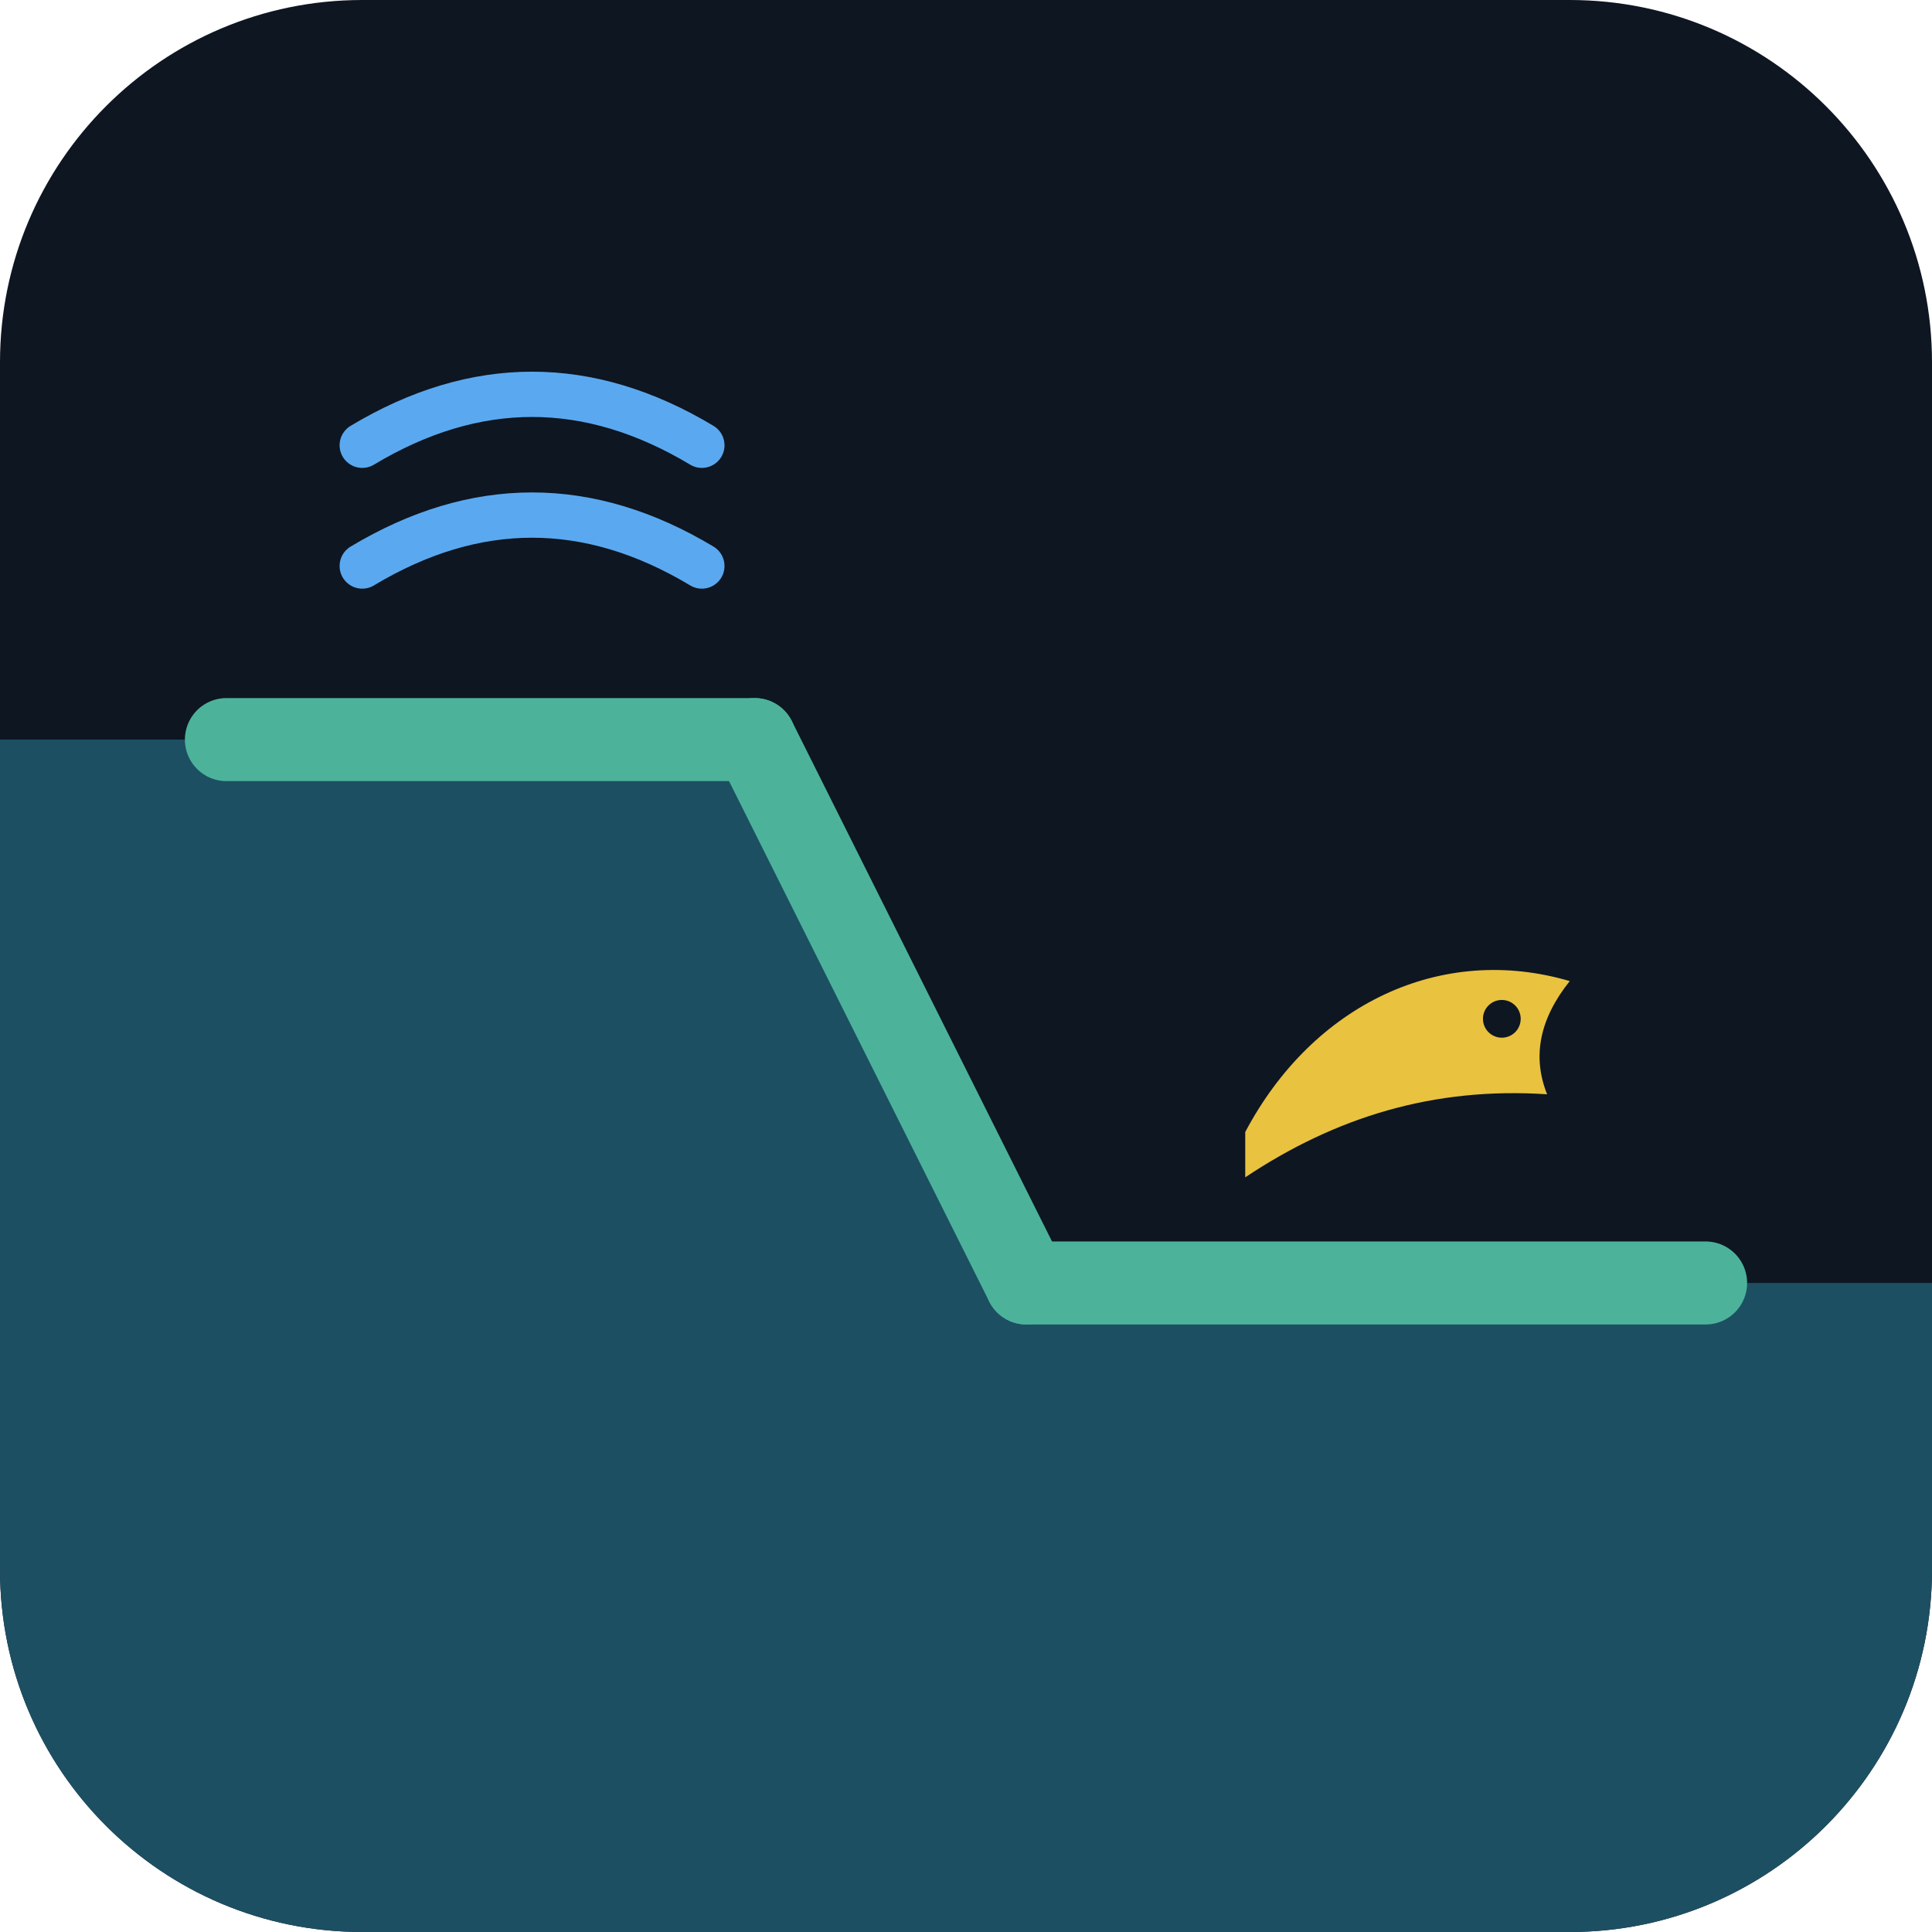
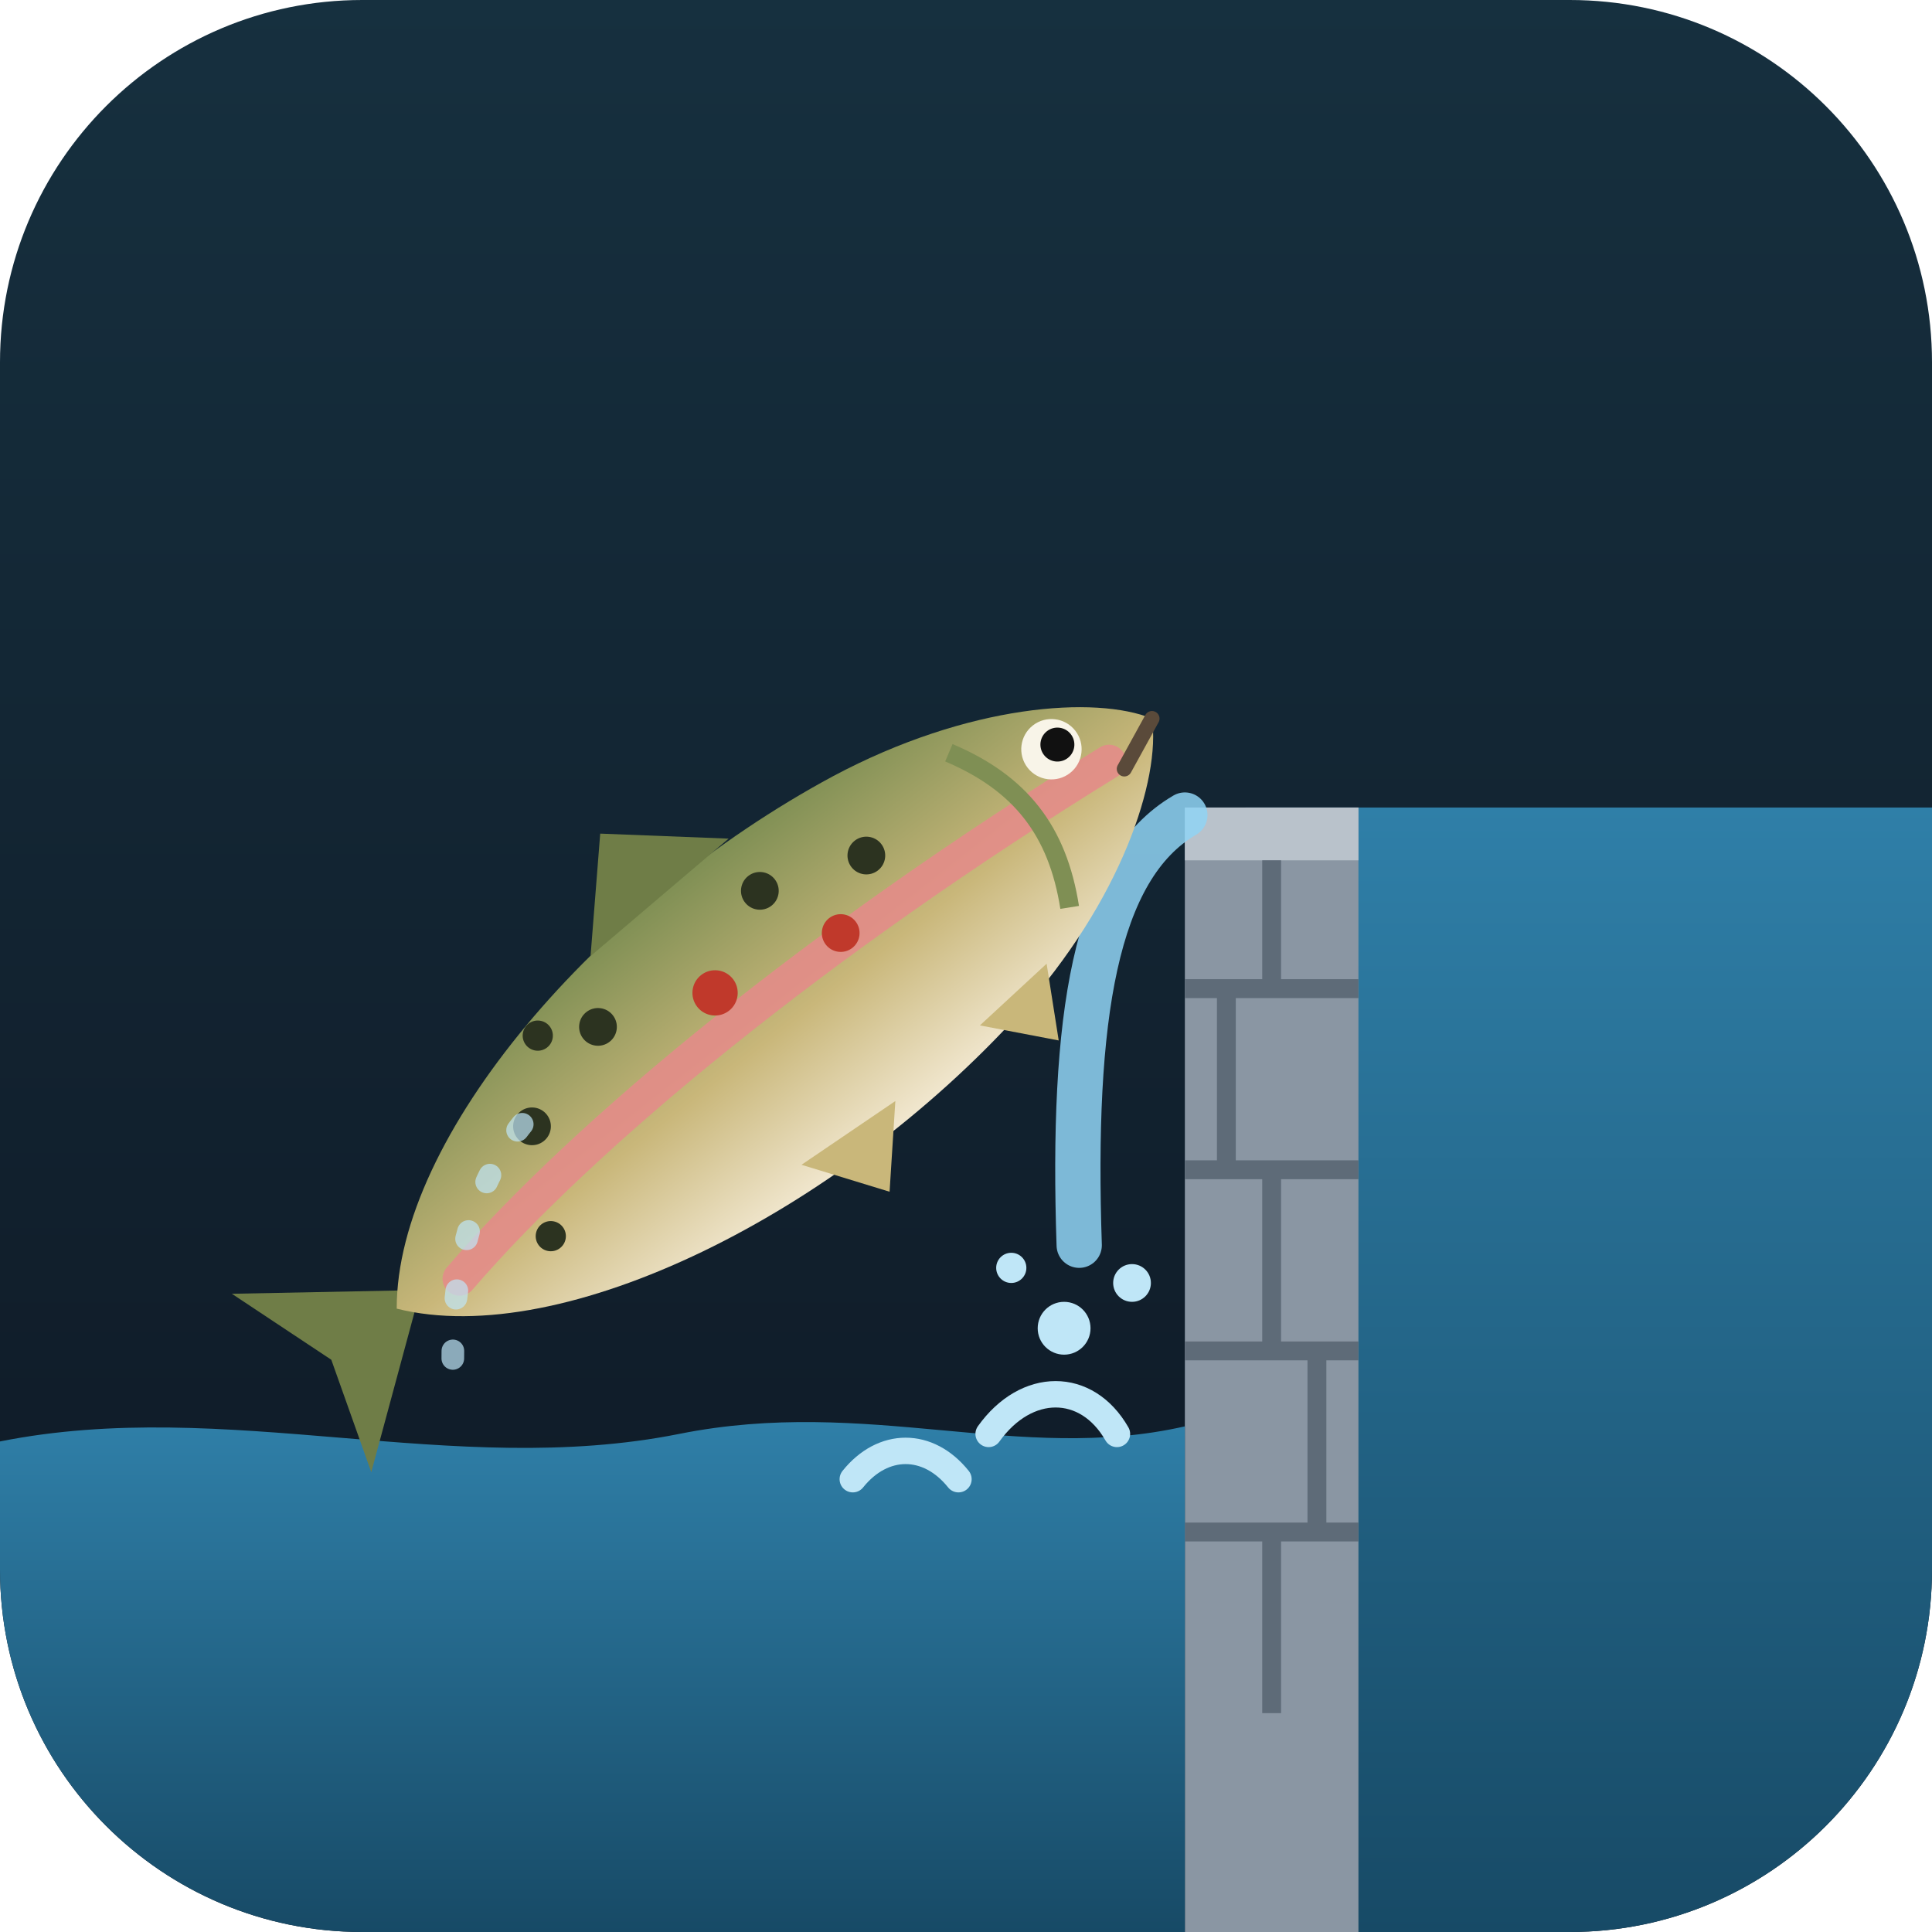
<svg xmlns="http://www.w3.org/2000/svg" viewBox="0 0 512 512" width="512" height="512">
  <defs>
    <clipPath id="r">
      <rect width="512" height="512" rx="96" />
    </clipPath>
+     <linearGradient id="ciel" x1="0" y1="0" x2="0" y2="1">
+       <stop offset="0" stop-color="#16303f" />
+       <stop offset="1" stop-color="#0e1622" />
+     </linearGradient>
+     <linearGradient id="eau" x1="0" y1="0" x2="0" y2="1">
+       <stop offset="0" stop-color="#2f7fa8" />
+       <stop offset="1" stop-color="#174a66" />
+     </linearGradient>
+     <linearGradient id="corps" x1="0" y1="0" x2="0" y2="1">
+       <stop offset="0" stop-color="#7f8f54" />
+       <stop offset=".55" stop-color="#c9b77a" />
+       <stop offset="1" stop-color="#f1e7cf" />
+     </linearGradient>
  </defs>
  <g clip-path="url(#r)">
-     <rect width="512" height="512" fill="#0e1622" />
-     <path d="M0 196 H200 L272 340 H512 V512 H0 Z" fill="#1d4f63" />
-     <path d="M200 196 L272 340" stroke="#4cb39a" stroke-width="22" stroke-linecap="round" fill="none" />
-     <path d="M60 196 H200" stroke="#4cb39a" stroke-width="22" stroke-linecap="round" />
-     <path d="M272 340 H452" stroke="#4cb39a" stroke-width="22" stroke-linecap="round" />
-     <path d="M330 300 c18 -34 52 -50 86 -40 c-8 10 -10 20 -6 30 c-30 -2 -56 6 -80 22 z" fill="#e9c23f" />
-     <circle cx="398" cy="270" r="5" fill="#0e1622" />
-     <path d="M96 150 c30 -18 60 -18 90 0 M96 118 c30 -18 60 -18 90 0" stroke="#5aa9f0" stroke-width="12" fill="none" stroke-linecap="round" />
+     <rect width="512" height="512" fill="url(#ciel)" />
+     <rect x="330" y="214" width="182" height="298" fill="url(#eau)" />
+     <rect x="314" y="214" width="46" height="298" fill="#8a96a3" />
+     <rect x="314" y="214" width="46" height="14" fill="#b9c2cb" />
+     <path d="M314 262 H360 M314 310 H360 M314 358 H360 M314 406 H360 M337 228 V262 M337 310 V358 M337 406 V454 M325 262 V310 M349 358 V406" stroke="#5e6b78" stroke-width="5" />
+     <path d="M314 216 C290 230 284 270 286 330" stroke="#8fd3f4" stroke-width="12" fill="none" stroke-linecap="round" opacity=".85" />
+     <path d="M0 382 C60 370 120 392 180 380 C230 370 270 388 314 378 V512 H0 Z" fill="url(#eau)" />
+     <path d="M262 380 c10 -14 26 -14 34 0 M226 392 c8 -10 20 -10 28 0" stroke="#bfe6f7" stroke-width="7" fill="none" stroke-linecap="round" />
+     <circle cx="282" cy="352" r="7" fill="#bfe6f7" />
+     <circle cx="300" cy="340" r="5" fill="#bfe6f7" />
+     <circle cx="268" cy="336" r="4" fill="#bfe6f7" />
+     <g transform="translate(206 268) rotate(-38)">
+       <path d="M-120 0 L-160 -30 L-150 0 L-160 30 Z" fill="#6f7d47" />
+       <path d="M-128 0 C-100 -36 -20 -52 50 -40 C90 -33 118 -14 126 0 C118 14 90 33 50 40 C-20 52 -100 36 -128 0 Z" fill="url(#corps)" />
+       <path d="M-110 4 C-60 -6 20 -8 110 2" stroke="#e58a8a" stroke-width="9" fill="none" stroke-linecap="round" opacity=".85" />
+       <path d="M-30 -42 L-8 -66 L18 -44 Z" fill="#6f7d47" />
+       <path d="M-20 36 L-6 56 L10 38 Z M40 36 L54 52 L64 34 Z" fill="#c9b77a" />
+       <circle cx="-70" cy="-16" r="5" fill="#2c3320" />
+       <circle cx="-40" cy="-26" r="5" fill="#2c3320" />
+       <circle cx="-10" cy="-14" r="6" fill="#c0392b" />
+       <circle cx="16" cy="-28" r="5" fill="#2c3320" />
+       <circle cx="44" cy="-18" r="5" fill="#2c3320" />
+       <circle cx="-54" cy="-34" r="4" fill="#2c3320" />
+       <circle cx="26" cy="-6" r="5" fill="#c0392b" />
+       <circle cx="-84" cy="10" r="4" fill="#2c3320" />
+       <path d="M78 -26 C88 -8 88 8 78 26" stroke="#7f8f54" stroke-width="5" fill="none" />
+       <circle cx="100" cy="-10" r="8" fill="#f8f4e8" />
+       <circle cx="102" cy="-10" r="4.5" fill="#111" />
+       <path d="M126 0 L112 6" stroke="#5a4a3a" stroke-width="4" stroke-linecap="round" />
+     </g>
+     <path d="M120 360 C120 330 128 310 140 296" stroke="#bfe6f7" stroke-width="6" stroke-dasharray="2 14" stroke-linecap="round" fill="none" opacity=".7" />
  </g>
</svg>
